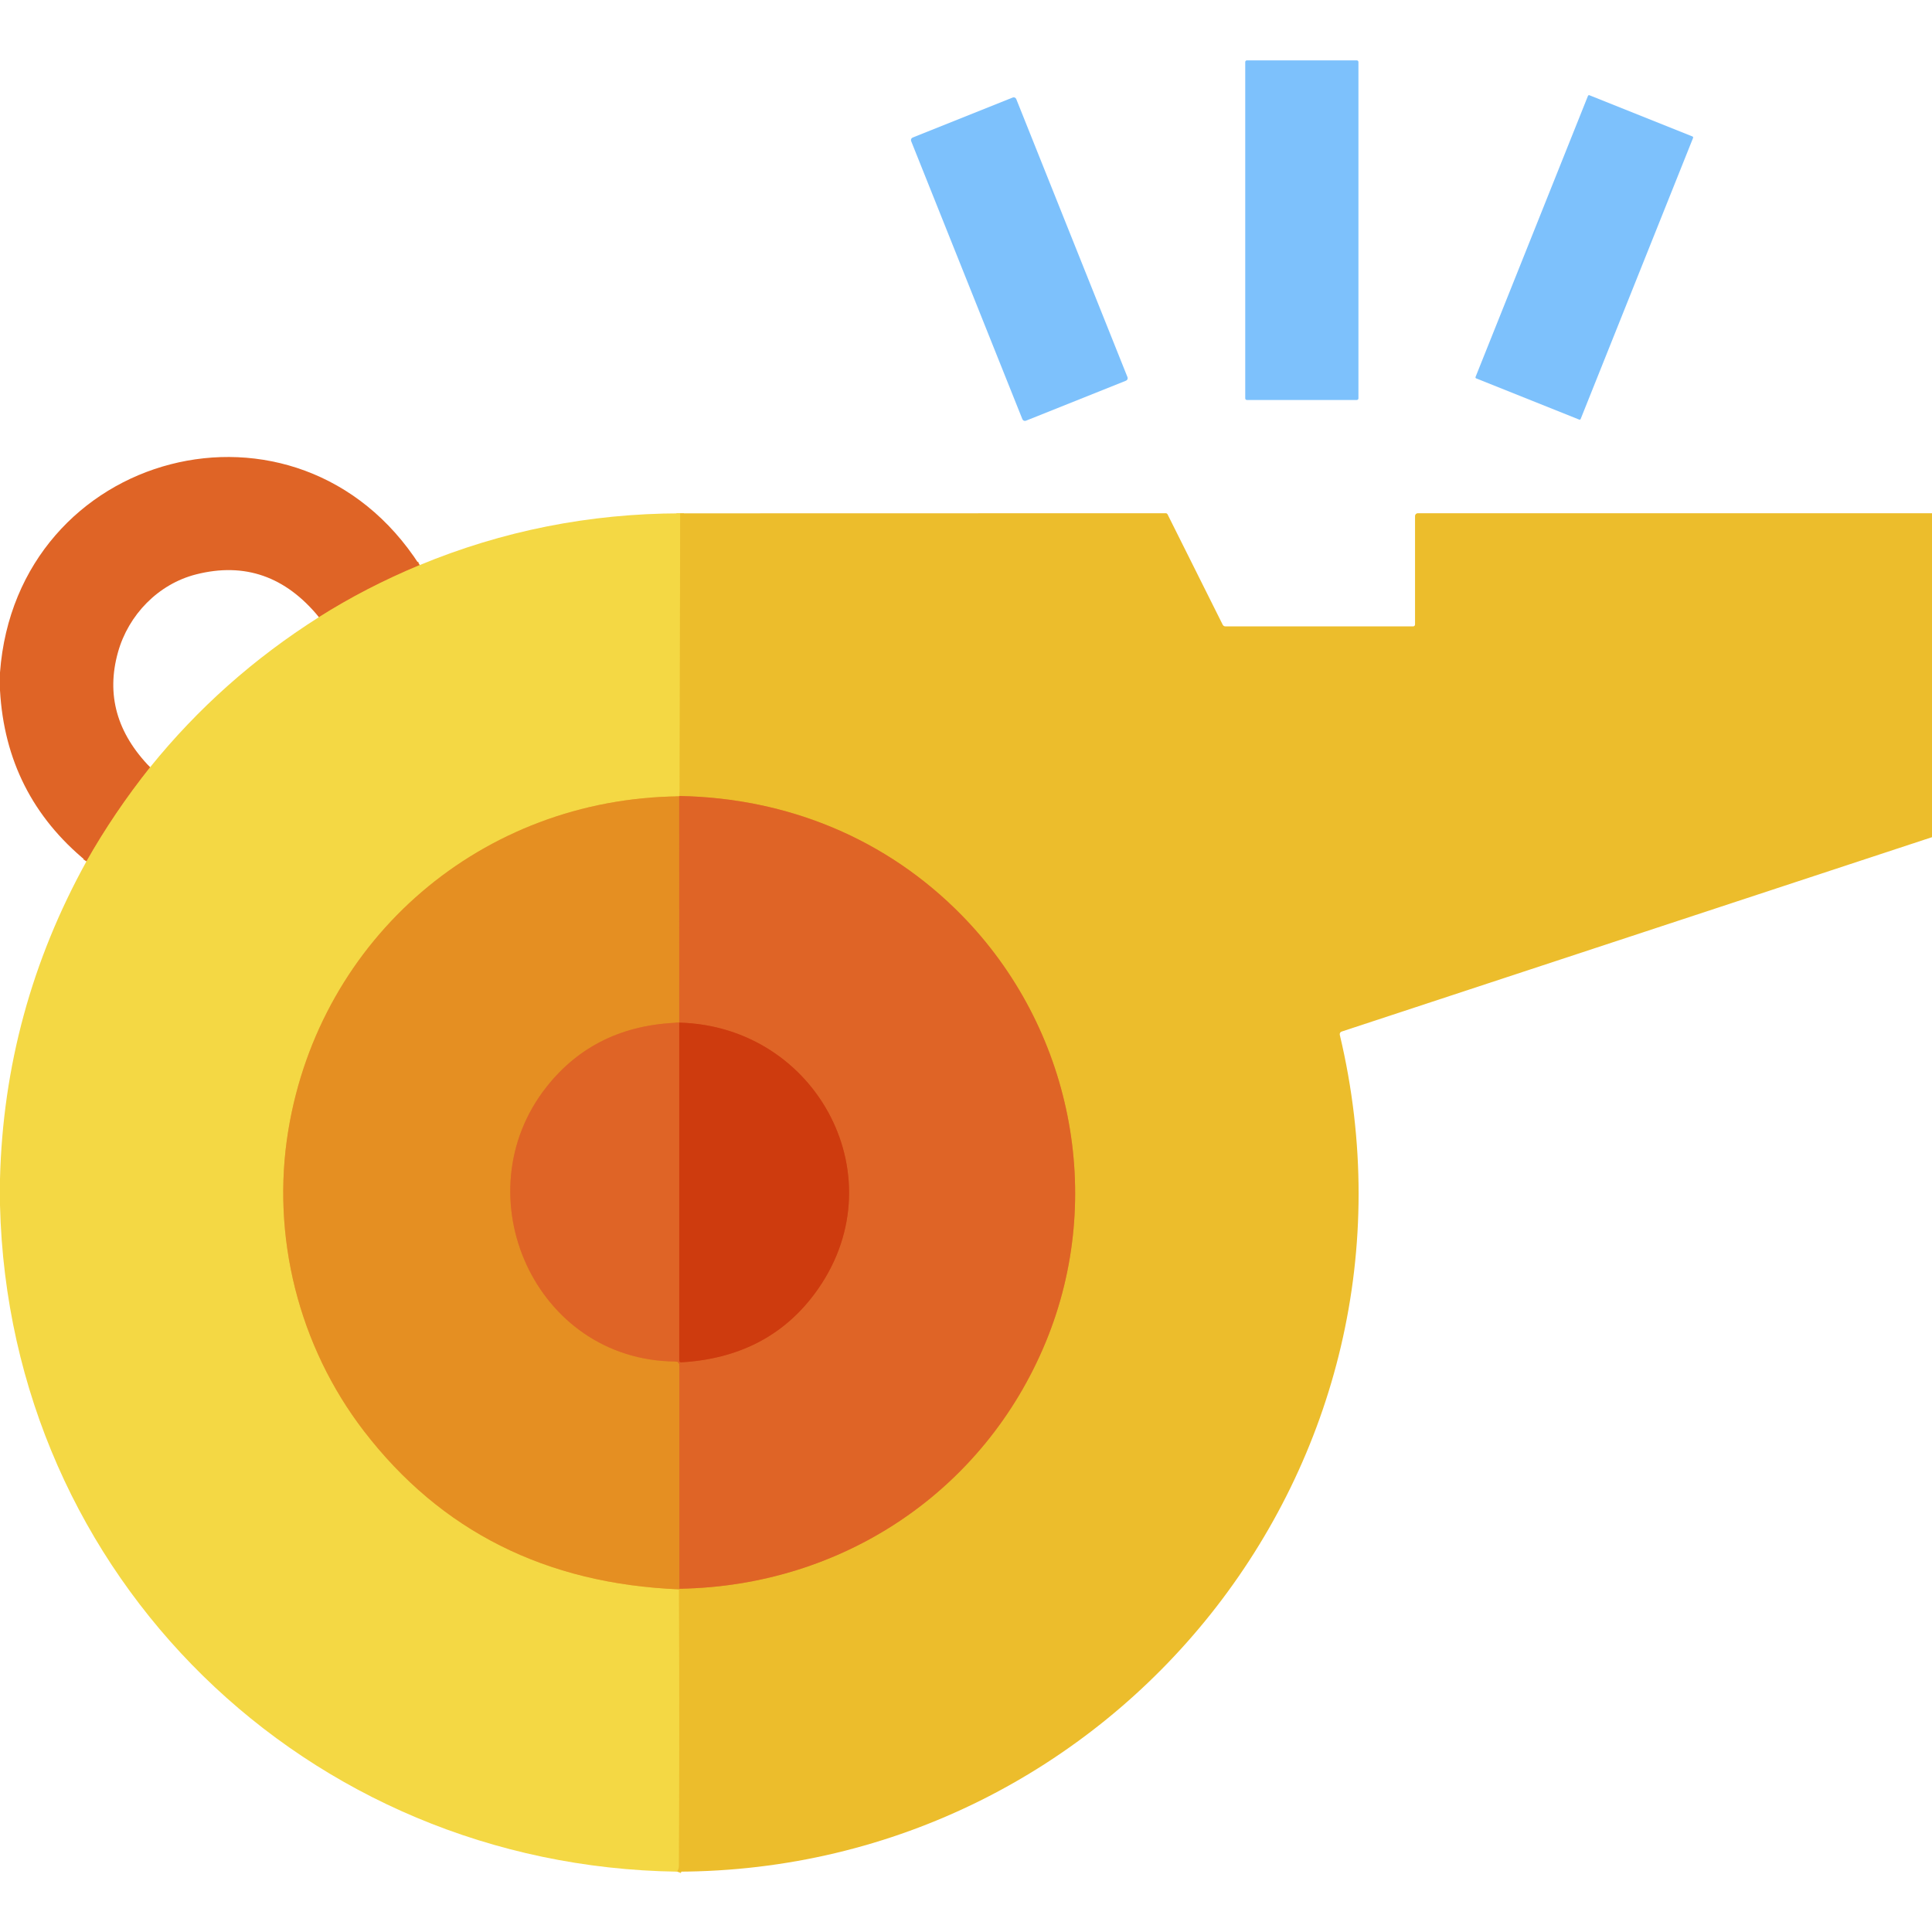
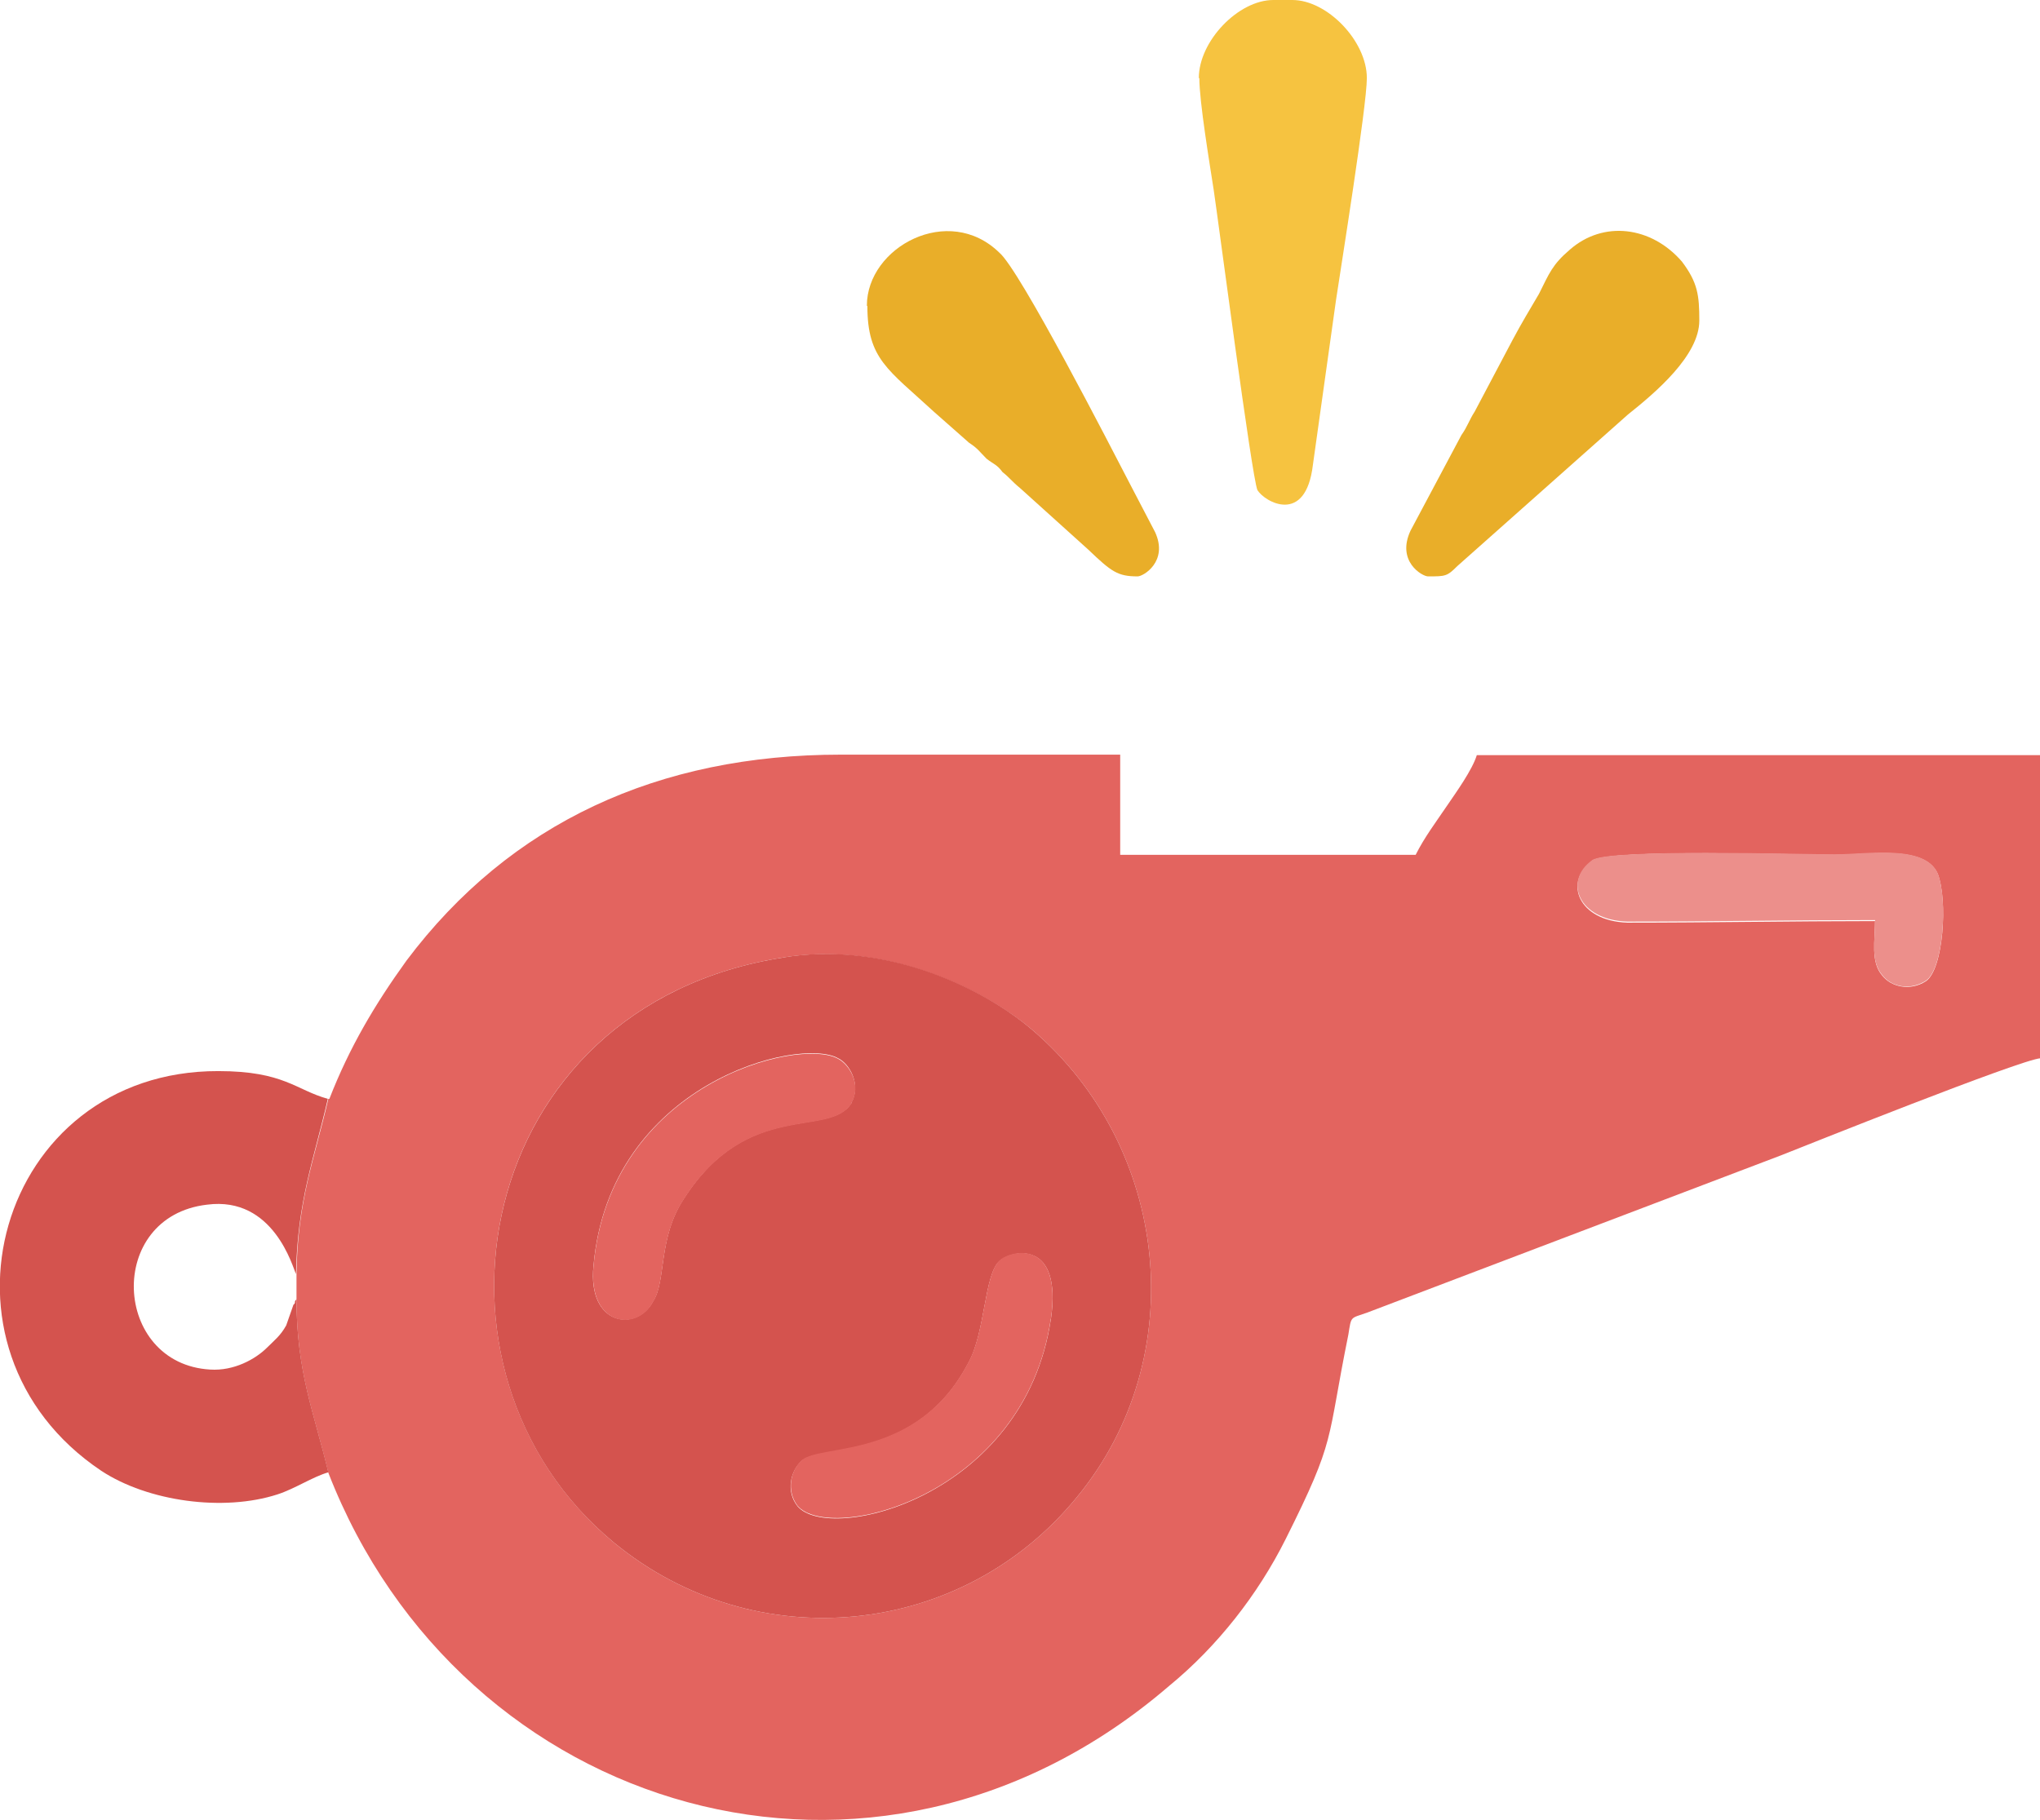
- <svg xmlns="http://www.w3.org/2000/svg" version="1.1" viewBox="0.00 0.00 512.00 512.00">
-   <g stroke-width="2.00" fill="none" stroke-linecap="butt">
-     <path stroke="#ea9e35" vector-effect="non-scaling-stroke" d="   M 111.20 149.76   Q 96.93 155.70 84.52 163.55" />
-     <path stroke="#ea9e35" vector-effect="non-scaling-stroke" d="   M 39.78 203.33   Q 30.19 215.40 22.92 228.26" />
-     <path stroke="#f0cb38" vector-effect="non-scaling-stroke" d="   M 180.25 136.04   L 180.11 210.95" />
-     <path stroke="#ea9e35" vector-effect="non-scaling-stroke" d="   M 180.11 210.95   Q 180.06 210.99 180.00 211.04" />
-     <path stroke="#edb433" vector-effect="non-scaling-stroke" d="   M 180.00 211.04   C 127.85 211.56 84.81 248.48 76.40 299.57   C 71.80 327.59 79.16 356.75 96.43 379.23   Q 127.00 419.02 179.95 421.19" />
-     <path stroke="#f0cb38" vector-effect="non-scaling-stroke" d="   M 179.95 421.19   Q 180.08 457.69 179.94 494.56   C 179.94 495.06 179.69 495.54 179.50 496.01" />
-     <path stroke="#e9a627" vector-effect="non-scaling-stroke" d="   M 179.95 421.19   Q 180.50 420.82 180.04 421.03" />
-     <path stroke="#e69129" vector-effect="non-scaling-stroke" d="   M 180.04 421.03   C 223.07 420.37 260.76 395.35 277.15 355.62   C 293.11 316.91 283.94 272.18 254.85 242.54   C 235.00 222.30 208.76 211.48 180.11 210.95" />
-     <path stroke="#e27a24" vector-effect="non-scaling-stroke" d="   M 180.00 211.04   L 180.01 271.01   Q 157.72 271.70 144.82 288.06   C 122.30 316.64 141.73 360.64 179.11 360.81   Q 180.04 360.82 180.04 361.75   L 180.04 421.03" />
-     <path stroke="#d7501a" vector-effect="non-scaling-stroke" d="   M 180.01 271.01   L 180.01 360.51   Q 180.01 361.07 180.56 361.03   Q 203.29 359.68 215.80 342.97   C 238.41 312.77 216.73 271.93 180.01 271.01" />
+ <svg xmlns="http://www.w3.org/2000/svg" id="_Слой_2" data-name="Слой 2" viewBox="0 0 39.7 35.42">
+   <defs>
+     <style>
+       .cls-1 {
+         fill: #f6c340;
+       }
+ 
+       .cls-1, .cls-2, .cls-3, .cls-4, .cls-5 {
+         fill-rule: evenodd;
+       }
+ 
+       .cls-2 {
+         fill: #e3645f;
+       }
+ 
+       .cls-3 {
+         fill: #e9ae29;
+       }
+ 
+       .cls-4 {
+         fill: #d4534e;
+       }
+ 
+       .cls-5 {
+         fill: #ec8f8b;
+       }
+     </style>
+   </defs>
+   <g id="_Слой_1-2" data-name="Слой 1">
+     <g>
+       <path class="cls-2" d="m15.23,18.64c1.9-.31,3.8.52,4.85,1.4,2.69,2.29,3.12,6.38.88,9.1-2.24,2.75-6.26,3.15-9.01.89-4.05-3.35-2.75-10.45,3.29-11.39h0Zm15.76-1.89c.34-.23,4.03-.11,4.71-.11s1.76-.2,2.01.37c.2.52.11,1.86-.23,2.09-.31.2-.68.11-.85-.11-.23-.26-.14-.69-.14-1.06-1.62,0-3.2.03-4.82.03-.96-.03-1.25-.8-.68-1.2h0Zm-24.6,4.64c-.28,1.2-.6,1.98-.62,3.41v.49c0,1.43.34,2.2.62,3.38,2.58,6.64,10.63,9.08,16.36,4.15.94-.77,1.73-1.78,2.27-2.86.99-1.98.79-1.86,1.22-3.98.06-.37.03-.31.37-.43l8.05-3.06c.43-.17,4.65-1.86,5.05-1.89v-5.9h-10.97c-.09.29-.4.72-.57.97-.23.34-.45.63-.62.97h-5.75v-1.95h-5.44c-3.54,0-6.43,1.32-8.45,4.01-.62.86-1.11,1.69-1.5,2.69h0Z" />
+       <path class="cls-4" d="m20.45,25.68c-.51,3.46-4.31,4.38-4.93,3.64-.23-.29-.14-.69.09-.89.37-.31,2.24,0,3.23-1.89.34-.6.31-1.75.62-2,.23-.2,1.22-.43.99,1.15h0Zm-3.88-4.21c-.43.69-2.01-.09-3.26,1.86-.51.77-.34,1.6-.6,2-.31.6-1.28.49-1.16-.69.31-3.55,4-4.47,4.76-4.04.23.11.45.52.26.86h0Zm-1.33-2.83c-6.04.94-7.34,8.05-3.29,11.39,2.75,2.26,6.77,1.86,9.01-.89,2.24-2.72,1.81-6.81-.88-9.1-1.05-.89-2.95-1.72-4.85-1.4h0Z" />
+       <path class="cls-1" d="m23.34,1.52c0,.46.2,1.66.28,2.18.09.6.74,5.58.85,5.84.14.23.94.69,1.08-.49l.45-3.21c.09-.6.6-3.78.6-4.32,0-.72-.77-1.52-1.45-1.52h-.37c-.68,0-1.45.8-1.45,1.52h0Z" />
+       <path class="cls-4" d="m6.39,28.66c-.28-1.17-.62-1.95-.62-3.38,0,.03-.03.03-.03.06s0,.03-.03.06l-.14.4c-.11.2-.23.29-.37.43-.23.23-.65.46-1.11.43-1.9-.11-2.04-2.98-.06-3.21,1.3-.17,1.67,1.23,1.73,1.35.03-1.43.34-2.2.62-3.41-.62-.17-.85-.54-2.13-.54C-.05,20.84-1.58,26.25,1.97,28.63c.91.6,2.38.8,3.43.46.34-.11.68-.34.99-.43h0Z" />
+       <path class="cls-3" d="m16.88,5.96c0,1.03.4,1.23,1.3,2.06l.68.6c.17.11.2.17.34.31.14.11.2.11.31.26.14.11.17.17.34.31l1.33,1.2c.45.43.57.52.96.52.11,0,.6-.29.34-.86l-.48-.92c-.4-.77-2.15-4.18-2.55-4.52-.99-.97-2.58-.11-2.58,1.03h0Z" />
+       <path class="cls-3" d="m27.79,11.22c.34,0,.37,0,.57-.2l3.32-2.95c.54-.43,1.39-1.15,1.39-1.83,0-.49-.03-.74-.34-1.15-.6-.69-1.53-.8-2.18-.23-.34.29-.4.46-.6.86-.17.29-.34.57-.51.89l-.74,1.4c-.11.17-.14.29-.26.46l-.99,1.86c-.28.6.23.89.34.89h0Z" />
+       <path class="cls-5" d="m36.49,17.92c0,.37-.09.8.14,1.06.17.23.54.31.85.11.34-.23.43-1.57.23-2.09-.26-.57-1.36-.37-2.01-.37s-4.37-.11-4.71.11c-.57.4-.28,1.17.68,1.2,1.62,0,3.2-.03,4.82-.03h0Z" />
+       <path class="cls-2" d="m16.57,21.47c.2-.34-.03-.74-.26-.86-.77-.43-4.45.49-4.76,4.04-.11,1.17.85,1.29,1.16.69.26-.4.09-1.23.6-2,1.25-1.95,2.83-1.17,3.26-1.86h0Z" />
+       <path class="cls-2" d="m20.45,25.68c.23-1.57-.77-1.35-.99-1.15-.31.26-.28,1.4-.62,2-.99,1.89-2.86,1.57-3.23,1.89-.23.2-.31.6-.09.89.62.74,4.42-.17,4.93-3.64h0Z" />
+     </g>
  </g>
-   <rect fill="#7dc1fc" x="330.00" y="16.00" width="30.00" height="90.00" rx="0.43" />
-   <rect fill="#7dc1fc" x="-15.00" y="-40.41" transform="translate(419.86,68.22) rotate(21.8)" width="30.00" height="80.82" rx="0.30" />
-   <rect fill="#7dc1fc" x="-15.00" y="-40.41" transform="translate(270.13,68.67) rotate(-21.8)" width="30.00" height="80.82" rx="0.72" />
-   <path fill="#df6426" d="   M 111.20 149.76   Q 96.93 155.70 84.52 163.55   Q 71.24 147.32 51.96 152.22   C 41.93 154.77 34.03 162.94 31.26 172.87   Q 26.55 189.72 39.78 203.33   Q 30.19 215.40 22.92 228.26   Q 1.57 210.74 0.00 182.95   L 0.00 178.21   C 4.42 119.25 78.94 99.58 111.20 149.76   Z" />
-   <path fill="#f4d844" d="   M 180.25 136.04   L 180.11 210.95   Q 180.06 210.99 180.00 211.04   C 127.85 211.56 84.81 248.48 76.40 299.57   C 71.80 327.59 79.16 356.75 96.43 379.23   Q 127.00 419.02 179.95 421.19   Q 180.08 457.69 179.94 494.56   C 179.94 495.06 179.69 495.54 179.50 496.01   C 81.31 494.60 2.44 418.01 0.00 319.42   L 0.00 312.46   Q 1.12 267.70 22.92 228.26   Q 30.19 215.40 39.78 203.33   Q 58.72 179.88 84.52 163.55   Q 96.93 155.70 111.20 149.76   Q 144.14 136.12 180.25 136.04   Z" />
-   <path fill="#ecbd2c" d="   M 180.25 136.04   L 308.92 136.01   A 0.56 0.55 -12.7 0 1 309.42 136.32   L 324.01 165.52   Q 324.25 166.00 324.78 166.00   L 374.50 166.00   A 0.50 0.50 0.0 0 0 375.00 165.50   L 375.00 136.75   A 0.74 0.74 0.0 0 1 375.74 136.01   L 512.00 136.02   L 512.00 221.86   L 355.54 273.38   A 0.74 0.73 74.1 0 0 355.06 274.25   C 382.12 387.82 295.53 495.77 179.50 496.01   C 179.69 495.54 179.94 495.06 179.94 494.56   Q 180.08 457.69 179.95 421.19   Q 180.50 420.82 180.04 421.03   C 223.07 420.37 260.76 395.35 277.15 355.62   C 293.11 316.91 283.94 272.18 254.85 242.54   C 235.00 222.30 208.76 211.48 180.11 210.95   L 180.25 136.04   Z" />
-   <path fill="#e58f22" d="   M 180.00 211.04   L 180.01 271.01   Q 157.72 271.70 144.82 288.06   C 122.30 316.64 141.73 360.64 179.11 360.81   Q 180.04 360.82 180.04 361.75   L 180.04 421.03   Q 180.50 420.82 179.95 421.19   Q 127.00 419.02 96.43 379.23   C 79.16 356.75 71.80 327.59 76.40 299.57   C 84.81 248.48 127.85 211.56 180.00 211.04   Z" />
-   <path fill="#df6426" d="   M 180.00 211.04   Q 180.06 210.99 180.11 210.95   C 208.76 211.48 235.00 222.30 254.85 242.54   C 283.94 272.18 293.11 316.91 277.15 355.62   C 260.76 395.35 223.07 420.37 180.04 421.03   L 180.04 361.75   Q 180.04 360.82 179.11 360.81   C 141.73 360.64 122.30 316.64 144.82 288.06   Q 157.72 271.70 180.01 271.01   L 180.01 360.51   Q 180.01 361.07 180.56 361.03   Q 203.29 359.68 215.80 342.97   C 238.41 312.77 216.73 271.93 180.01 271.01   L 180.00 211.04   Z" />
-   <path fill="#ce3b0e" d="   M 180.01 271.01   C 216.73 271.93 238.41 312.77 215.80 342.97   Q 203.29 359.68 180.56 361.03   Q 180.01 361.07 180.01 360.51   L 180.01 271.01   Z" />
</svg>
